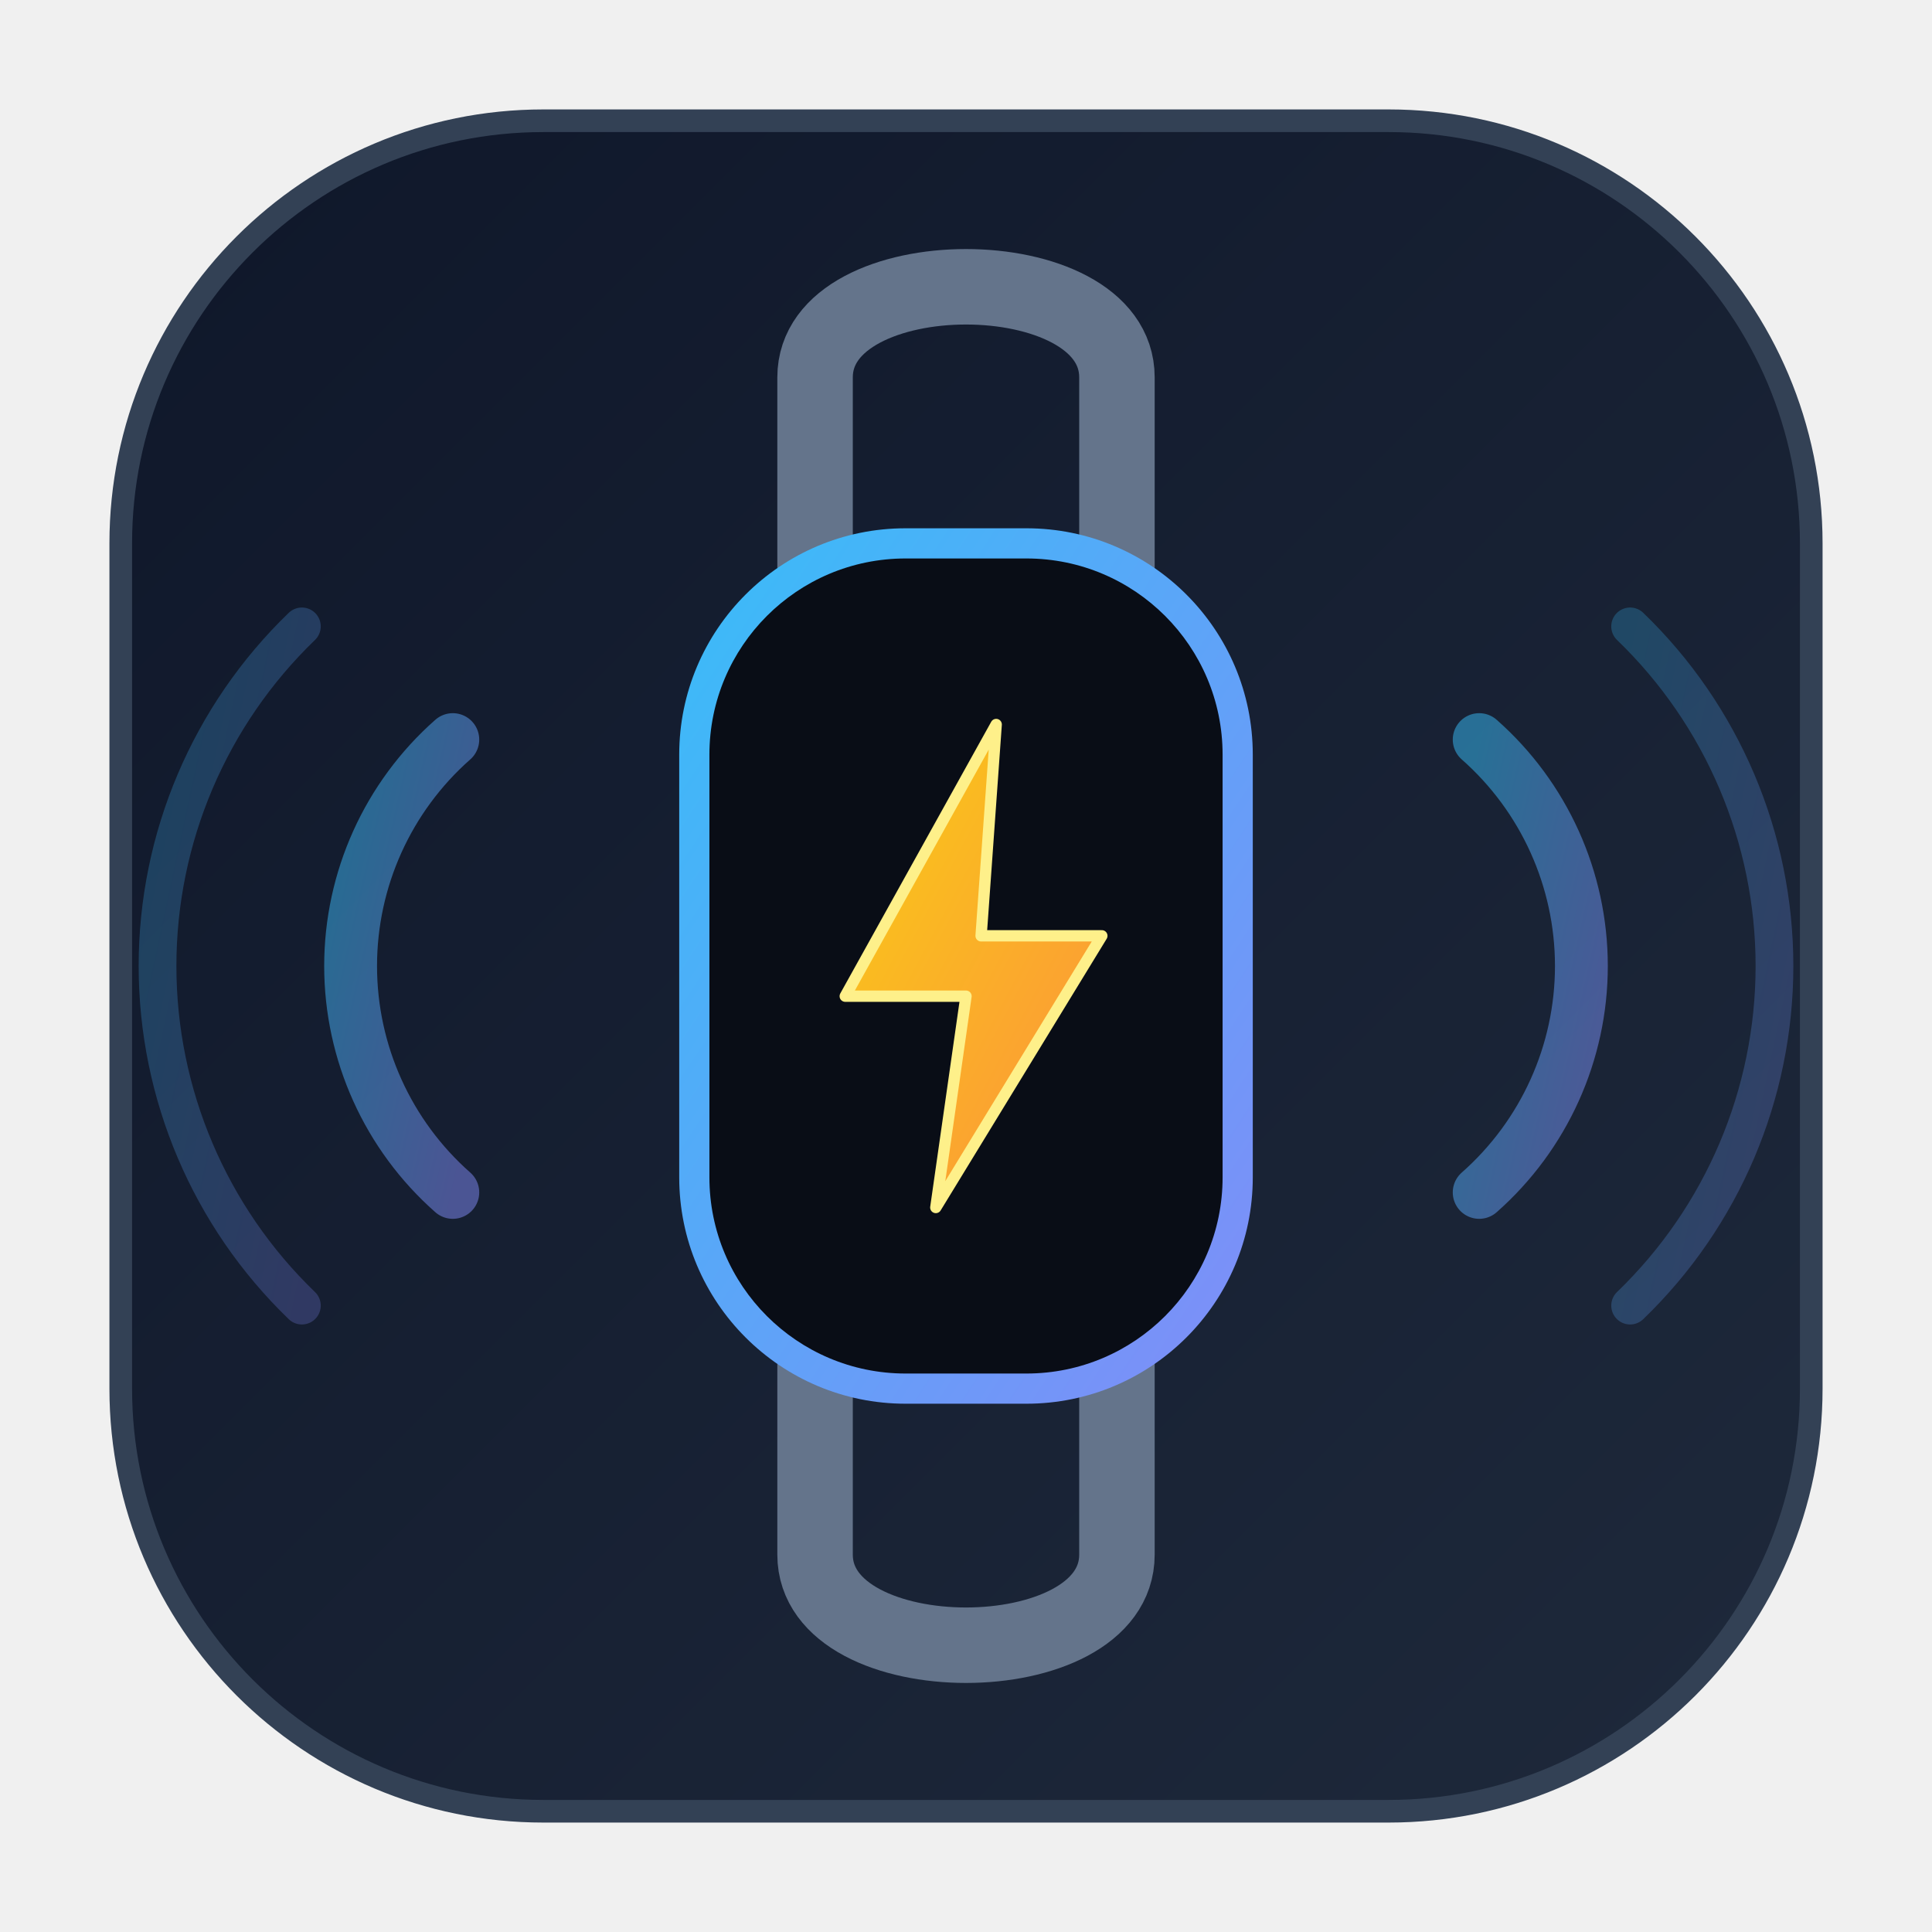
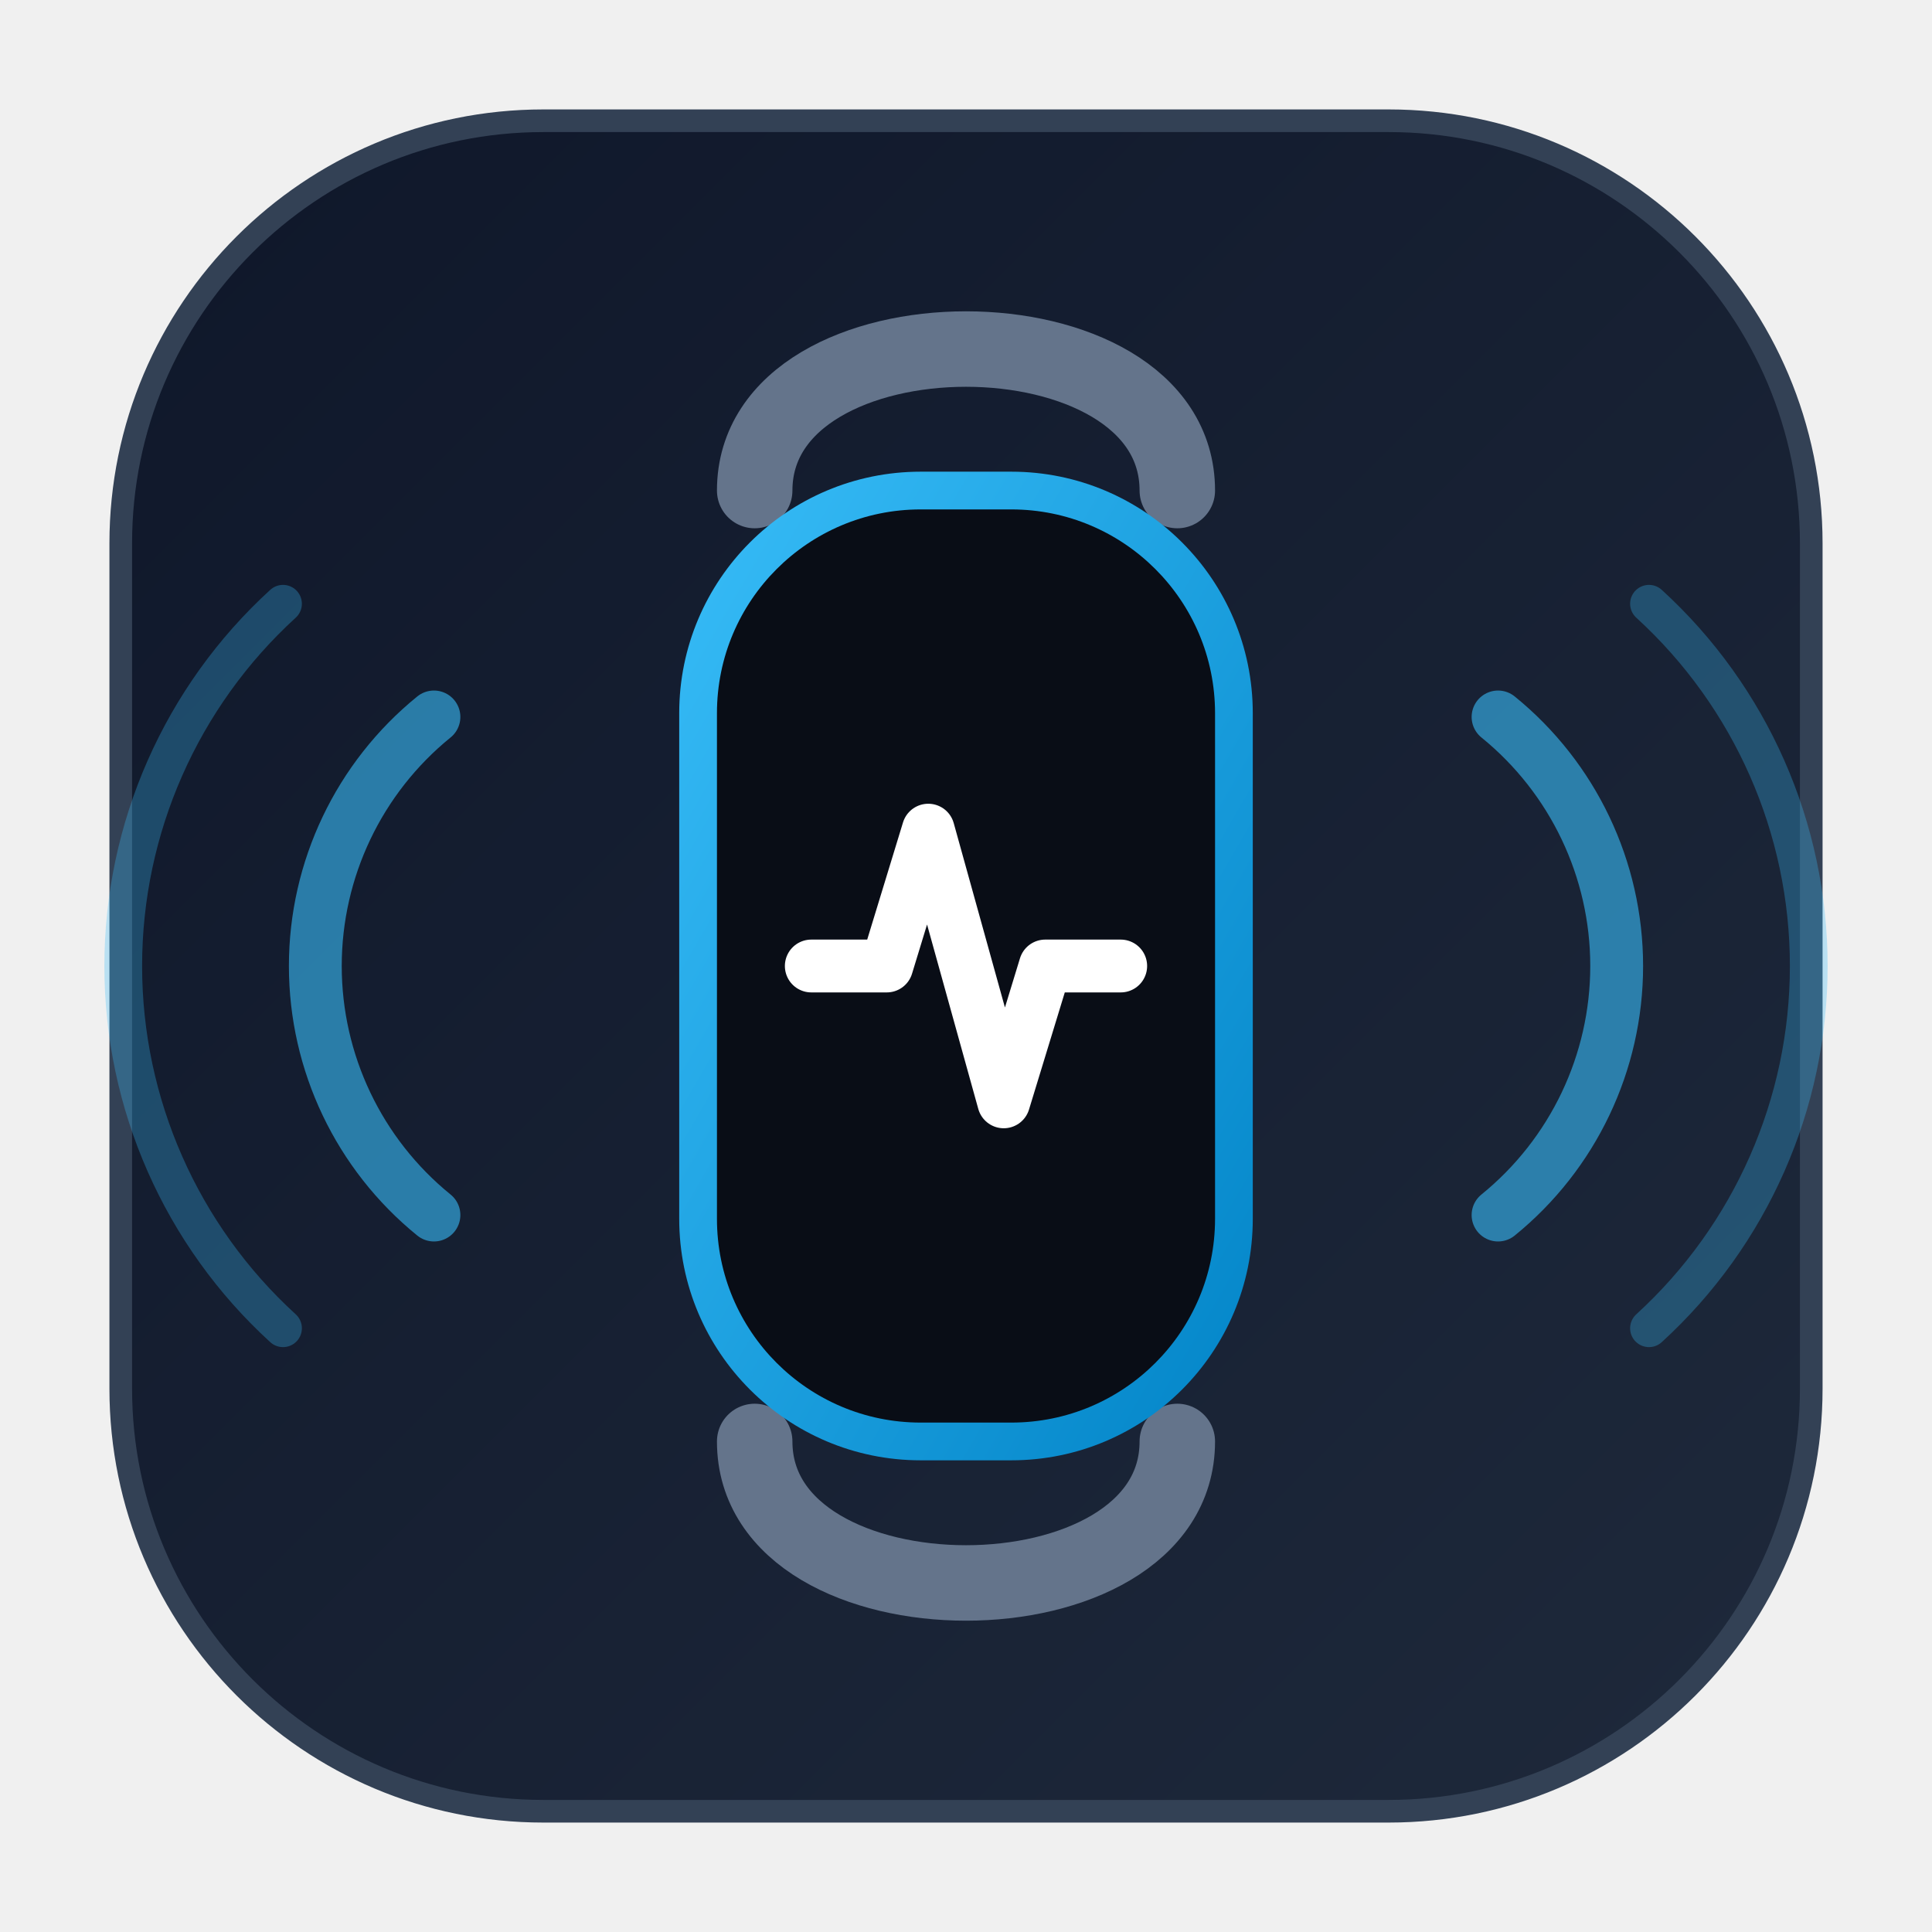
<svg xmlns="http://www.w3.org/2000/svg" viewBox="0 0 512 512" width="100%" height="100%">
  <defs>
    <linearGradient id="bgGrad" x1="0%" y1="0%" x2="100%" y2="100%">
      <stop offset="0%" stop-color="#0f172a" />
      <stop offset="100%" stop-color="#1e293b" />
    </linearGradient>
-     <linearGradient id="accentGrad" x1="0%" y1="0%" x2="100%" y2="100%">
+     <linearGradient id="cyanGrad" x1="0%" y1="0%" x2="100%" y2="100%">
      <stop offset="0%" stop-color="#38bdf8" />
-       <stop offset="100%" stop-color="#818cf8" />
-     </linearGradient>
-     <linearGradient id="boltGrad" x1="0%" y1="0%" x2="100%" y2="100%">
-       <stop offset="0%" stop-color="#facc15" />
-       <stop offset="100%" stop-color="#fb923c" />
+       <stop offset="100%" stop-color="#0284c7" />
    </linearGradient>
  </defs>
  <rect x="32" y="32" width="448" height="448" rx="112" fill="url(#bgGrad)" stroke="#334155" stroke-width="6" />
-   <path d="M 120 196 A 80 80 0 0 0 120 316" fill="none" stroke="url(#accentGrad)" stroke-width="14" stroke-linecap="round" opacity="0.5" />
-   <path d="M 80 166 A 125 125 0 0 0 80 346" fill="none" stroke="url(#accentGrad)" stroke-width="10" stroke-linecap="round" opacity="0.25" />
-   <path d="M 392 196 A 80 80 0 0 1 392 316" fill="none" stroke="url(#accentGrad)" stroke-width="14" stroke-linecap="round" opacity="0.5" />
-   <path d="M 432 166 A 125 125 0 0 1 432 346" fill="none" stroke="url(#accentGrad)" stroke-width="10" stroke-linecap="round" opacity="0.25" />
-   <path d="M 216 160 L 216 100 C 216 68 296 68 296 100 L 296 160" fill="none" stroke="#64748b" stroke-width="20" stroke-linecap="round" />
-   <path d="M 216 352 L 216 412 C 216 444 296 444 296 412 L 296 352" fill="none" stroke="#64748b" stroke-width="20" stroke-linecap="round" />
-   <rect x="180" y="140" width="152" height="232" rx="60" fill="url(#accentGrad)" />
-   <rect x="188" y="148" width="136" height="216" rx="52" fill="#090d16" />
-   <path d="M 264 192 L 224 264 L 256 264 L 248 320 L 292 248 L 260 248 Z" fill="url(#boltGrad)" stroke="#fef08a" stroke-width="3" stroke-linejoin="round" />
+   <path d="M 200 130 C 200 80 312 80 312 130" fill="none" stroke="#64748b" stroke-width="20" stroke-linecap="round" />
+   <path d="M 200 382 C 200 432 312 432 312 382" fill="none" stroke="#64748b" stroke-width="20" stroke-linecap="round" />
+   <path d="M 115 190 A 85 85 0 0 0 115 322" fill="none" stroke="#38bdf8" stroke-width="14" stroke-linecap="round" opacity="0.6" />
+   <path d="M 75 160 A 130 130 0 0 0 75 352" fill="none" stroke="#38bdf8" stroke-width="10" stroke-linecap="round" opacity="0.3" />
+   <path d="M 397 190 A 85 85 0 0 1 397 322" fill="none" stroke="#38bdf8" stroke-width="14" stroke-linecap="round" opacity="0.6" />
+   <path d="M 437 160 A 130 130 0 0 1 437 352" fill="none" stroke="#38bdf8" stroke-width="10" stroke-linecap="round" opacity="0.3" />
+   <rect x="180" y="125" width="152" height="262" rx="64" fill="url(#cyanGrad)" />
+   <rect x="190" y="135" width="132" height="242" rx="54" fill="#090d16" />
+   <path d="M 215 256 L 235 256 L 246 220 L 266 292 L 277 256 L 297 256" fill="none" stroke="#ffffff" stroke-width="14" stroke-linecap="round" stroke-linejoin="round" />
</svg>
